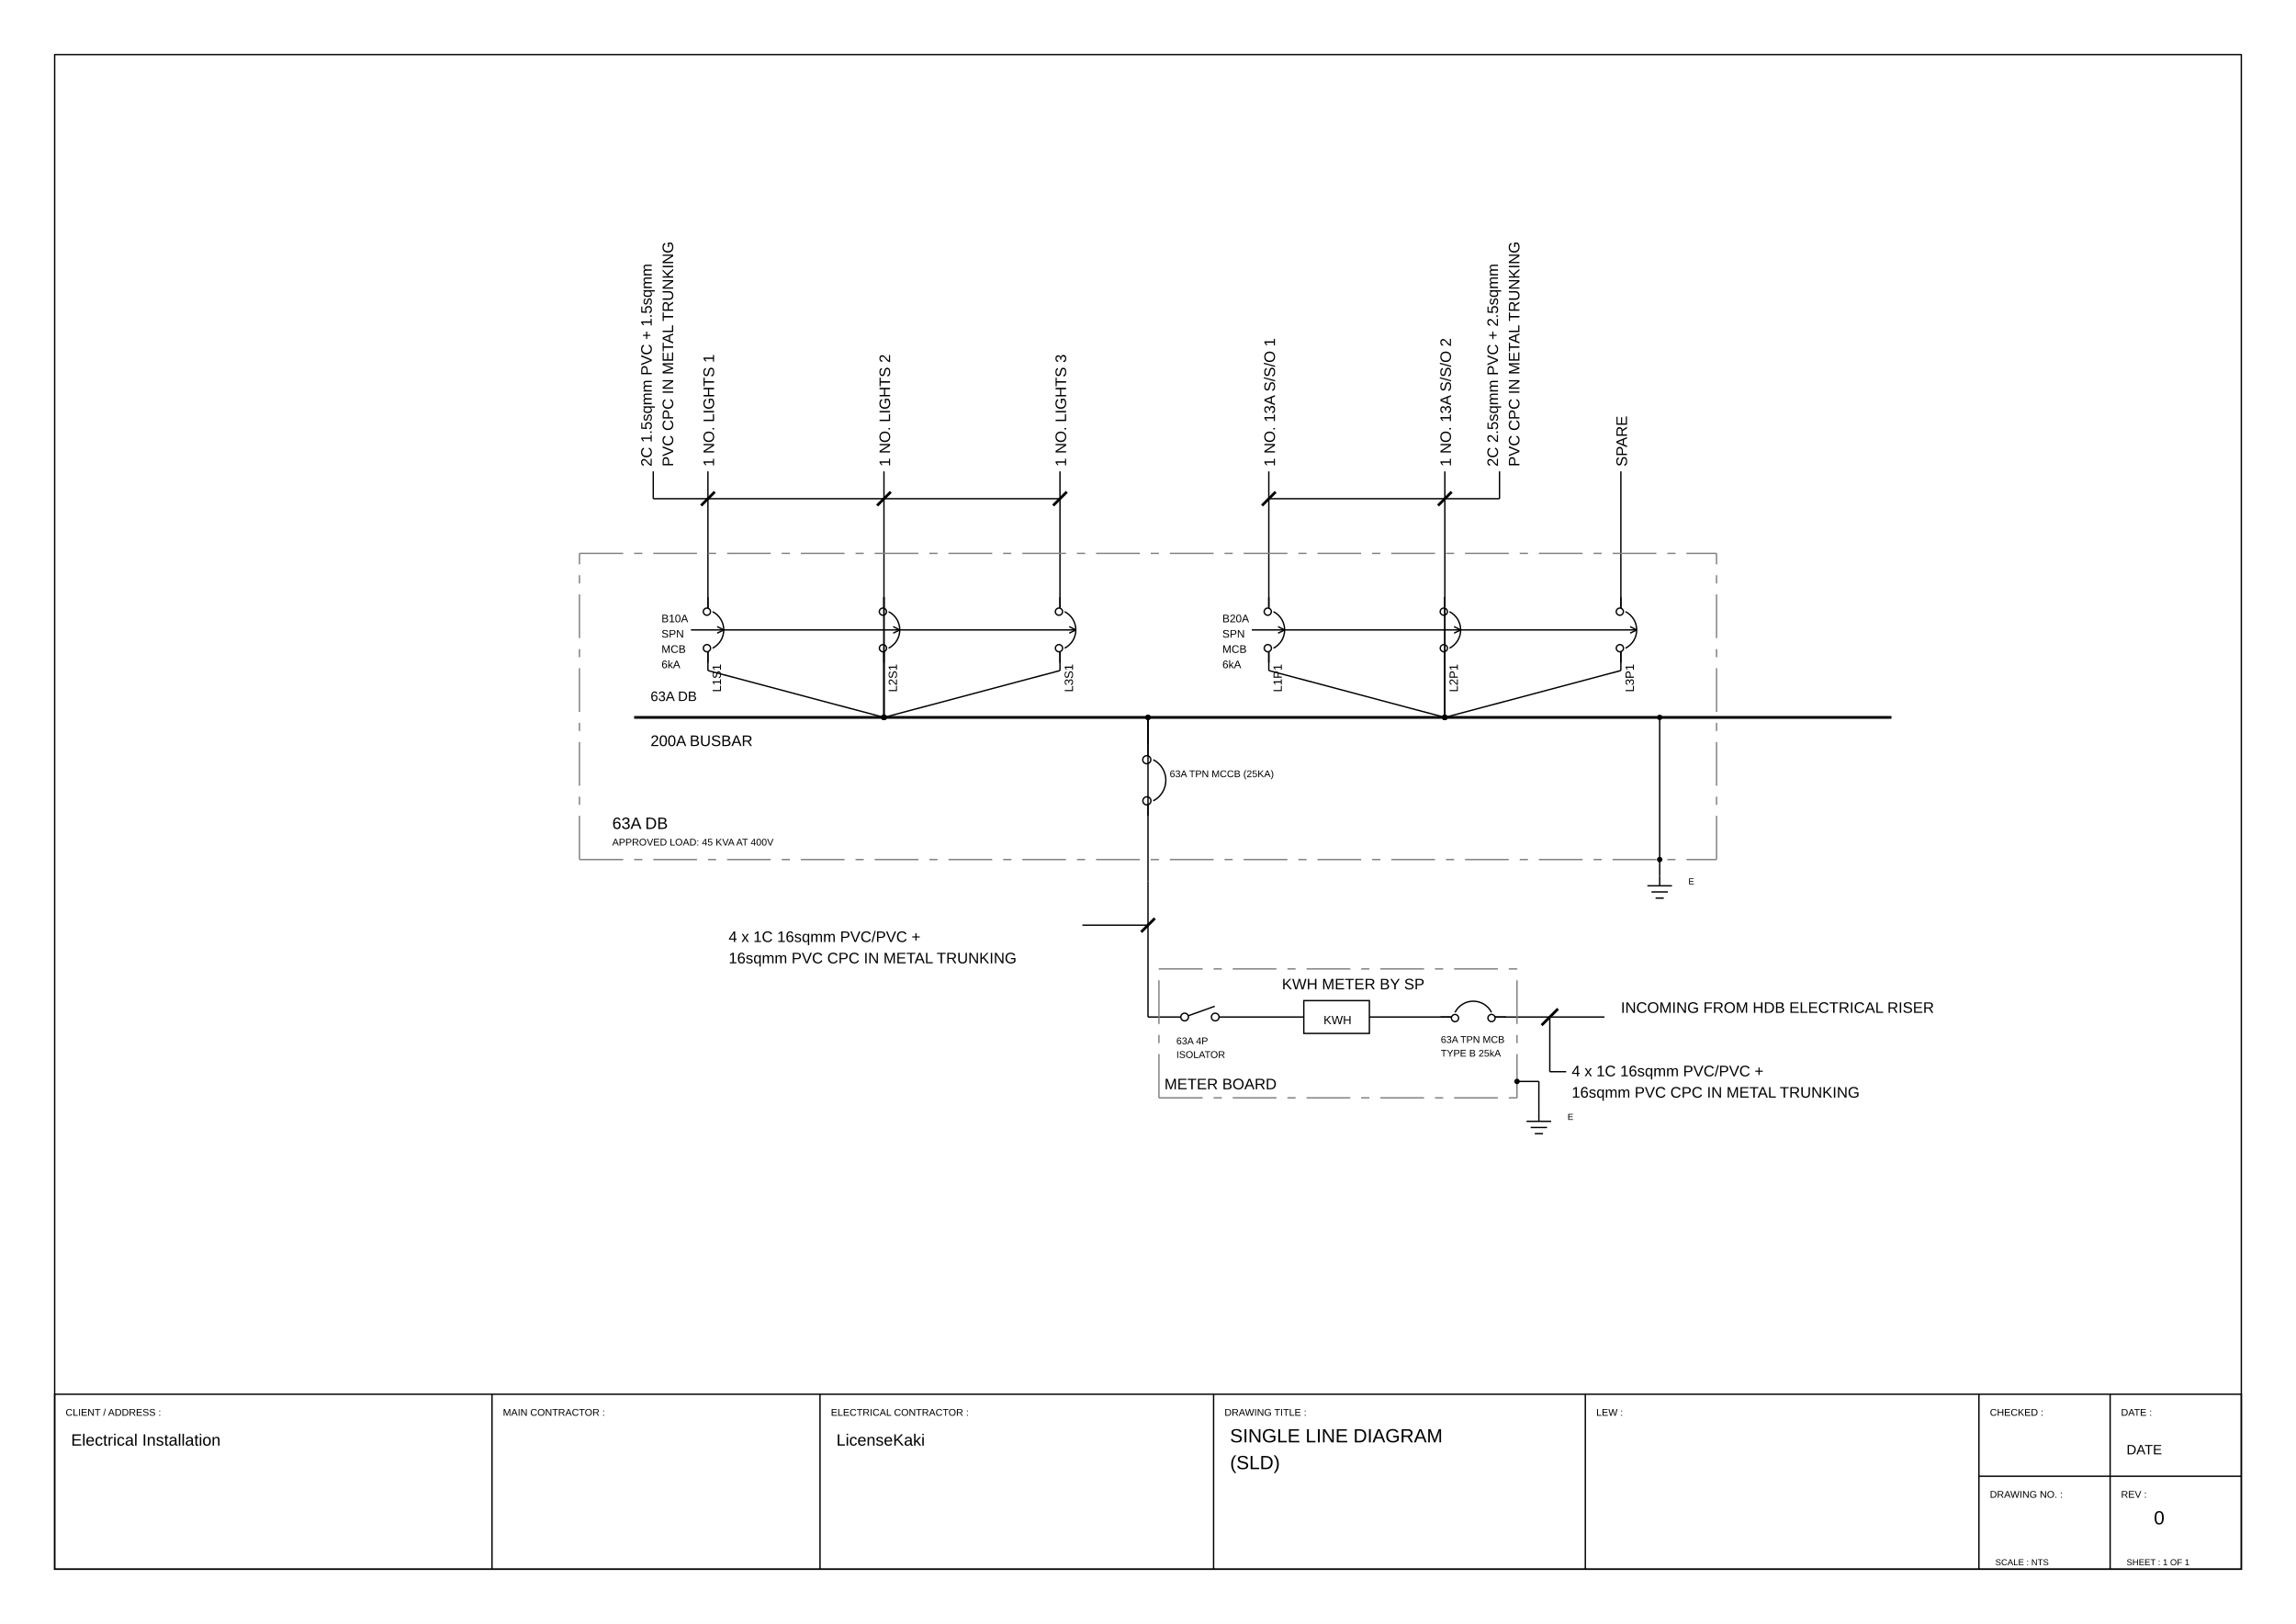
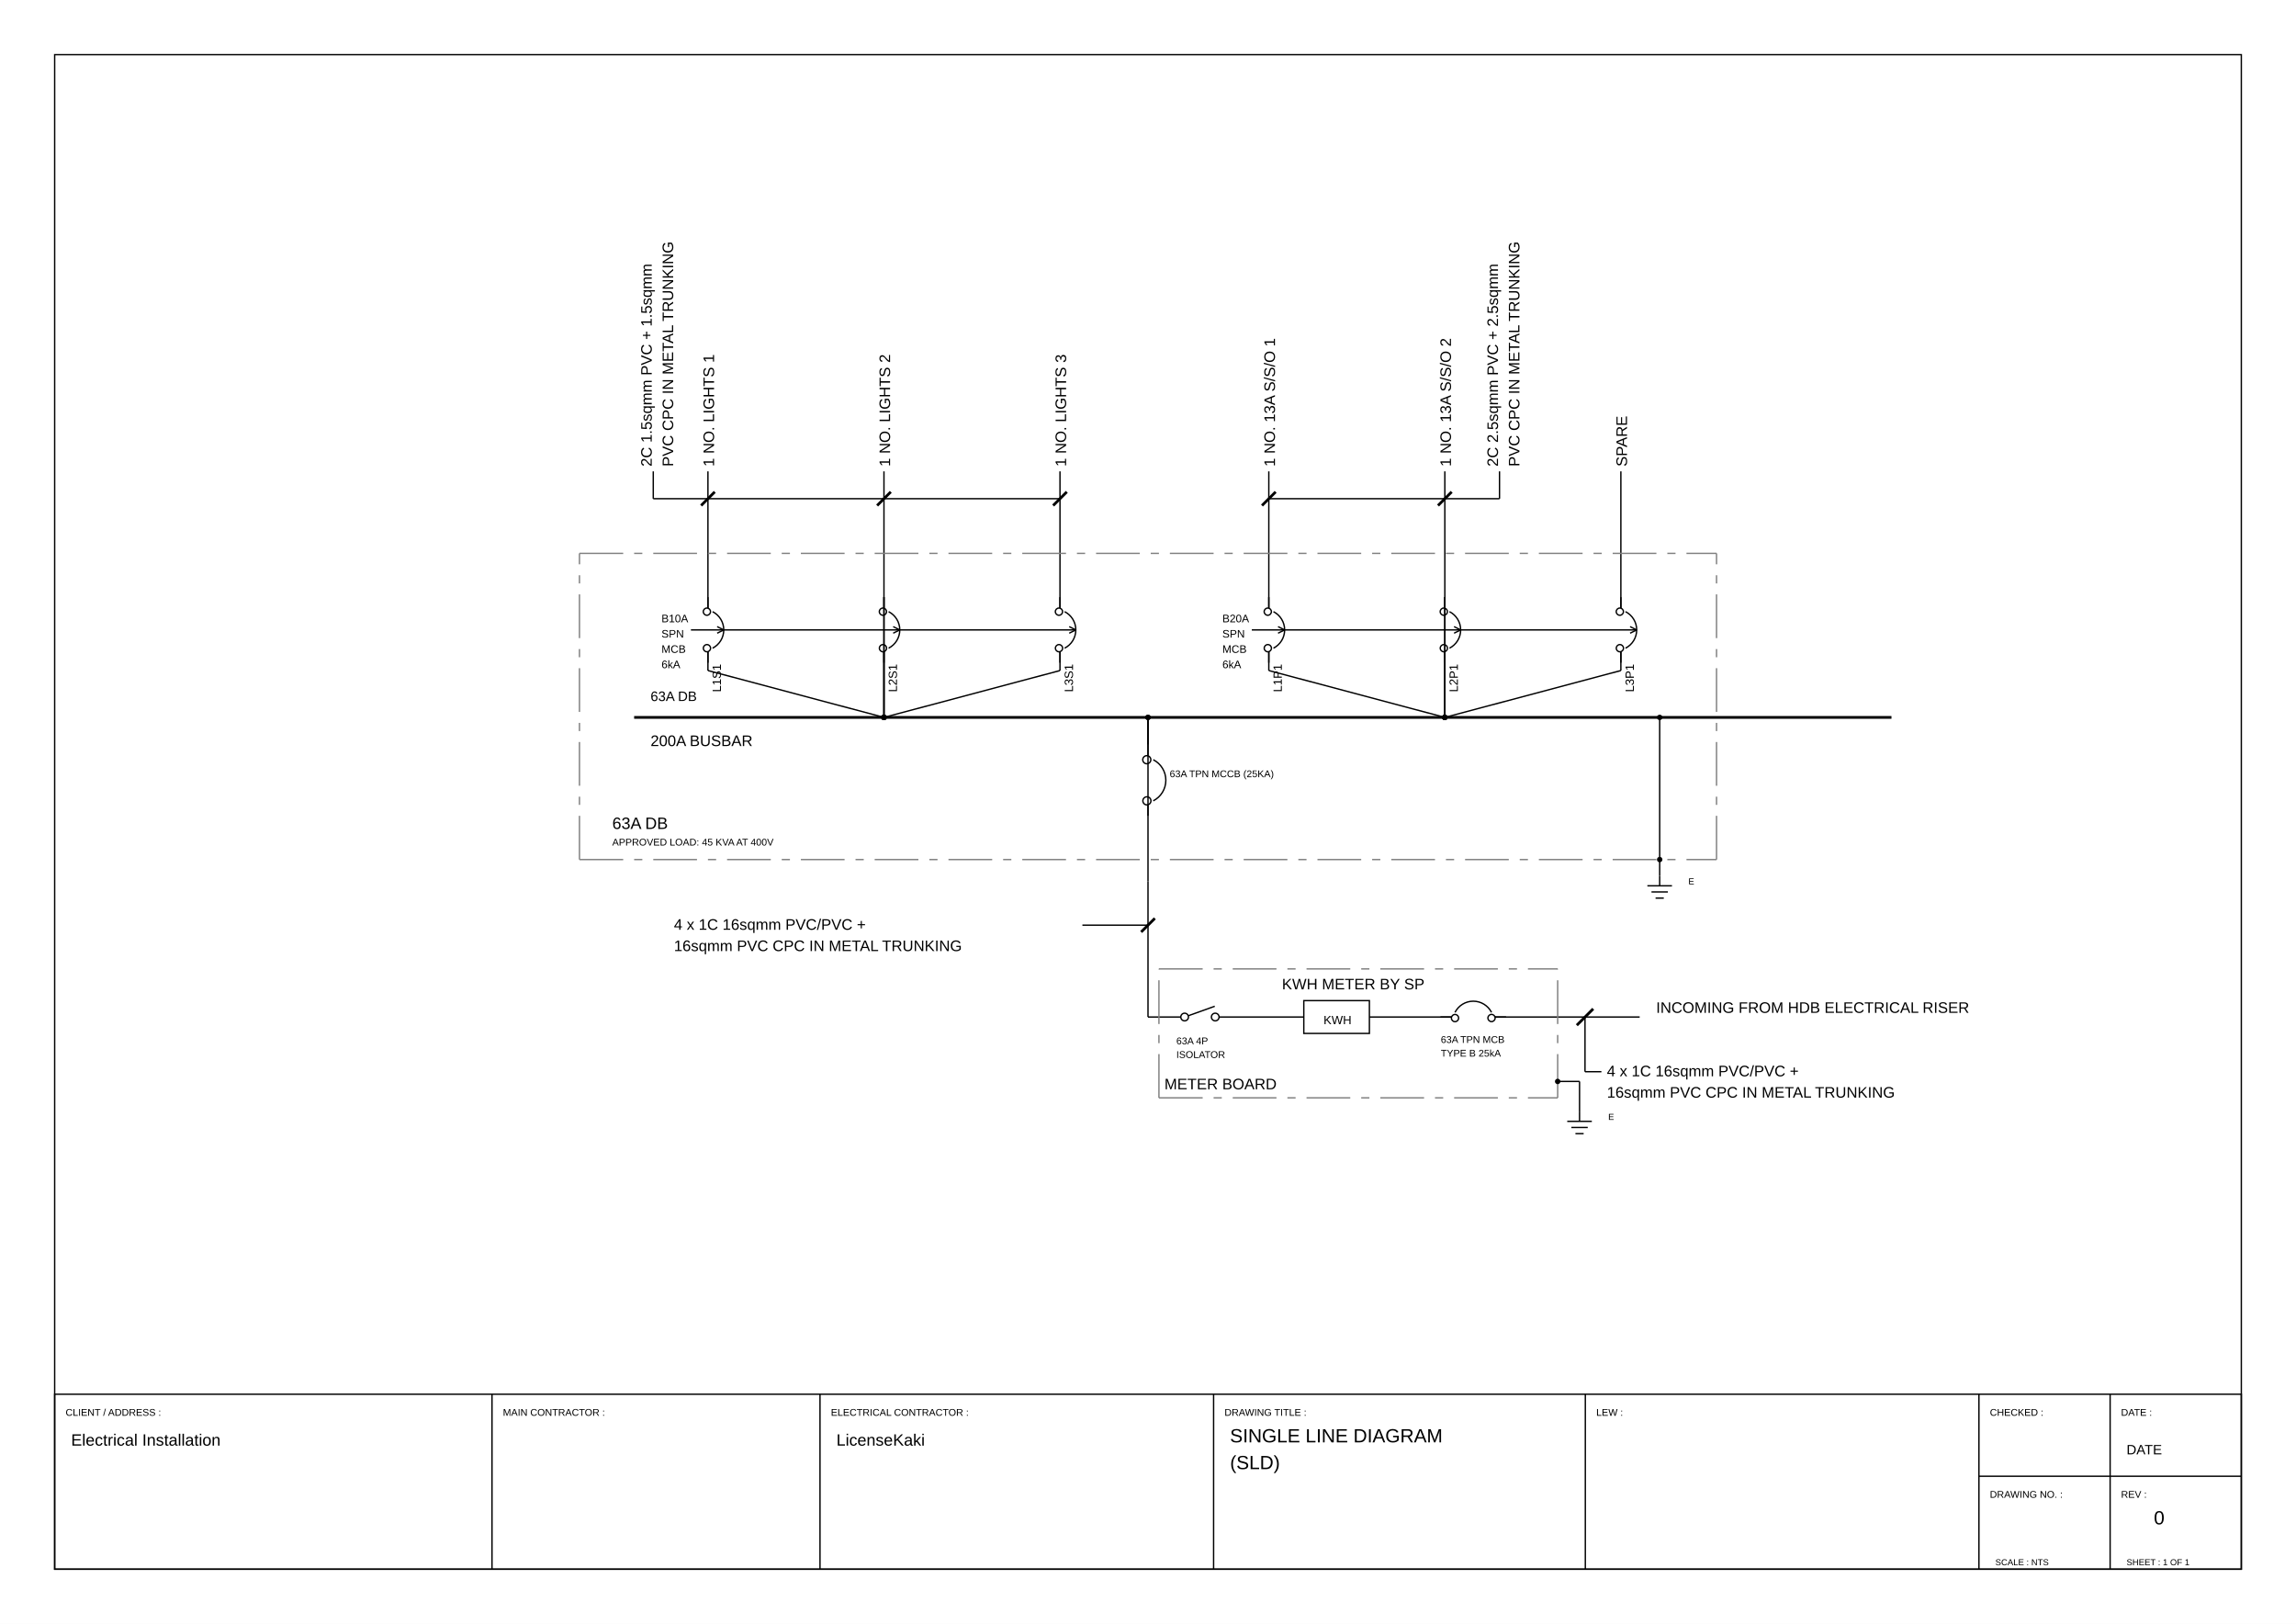
<svg xmlns="http://www.w3.org/2000/svg" viewBox="0 0 420.0 297.0" width="420.0mm" height="297.0mm">
  <rect width="420.0" height="297.0" fill="white" />
  <polygon points="10.00,287.00 410.00,287.00 410.00,10.00 10.00,10.00" stroke="#000000" stroke-width="0.25" fill="none" />
  <polygon points="10.00,287.00 410.00,287.00 410.00,255.00 10.00,255.00" stroke="#000000" stroke-width="0.25" fill="none" />
  <line x1="90.00" y1="255.00" x2="90.00" y2="287.00" stroke="#000000" stroke-width="0.25" fill="none" />
  <line x1="150.00" y1="255.00" x2="150.00" y2="287.00" stroke="#000000" stroke-width="0.25" fill="none" />
  <line x1="222.00" y1="255.00" x2="222.00" y2="287.00" stroke="#000000" stroke-width="0.25" fill="none" />
  <line x1="290.00" y1="255.00" x2="290.00" y2="287.00" stroke="#000000" stroke-width="0.25" fill="none" />
  <line x1="362.00" y1="255.00" x2="362.00" y2="287.00" stroke="#000000" stroke-width="0.25" fill="none" />
  <line x1="362.00" y1="270.00" x2="410.00" y2="270.00" stroke="#000000" stroke-width="0.25" fill="none" />
  <line x1="386.00" y1="255.00" x2="386.00" y2="287.00" stroke="#000000" stroke-width="0.25" fill="none" />
  <text x="12.00" y="258.94" font-family="Arial, Helvetica, sans-serif" font-size="1.8" fill="#000000">CLIENT / ADDRESS :</text>
  <text x="92.00" y="258.94" font-family="Arial, Helvetica, sans-serif" font-size="1.8" fill="#000000">MAIN CONTRACTOR :</text>
  <text x="152.00" y="258.94" font-family="Arial, Helvetica, sans-serif" font-size="1.8" fill="#000000">ELECTRICAL CONTRACTOR :</text>
  <text x="224.00" y="258.94" font-family="Arial, Helvetica, sans-serif" font-size="1.8" fill="#000000">DRAWING TITLE :</text>
  <text x="292.00" y="258.94" font-family="Arial, Helvetica, sans-serif" font-size="1.8" fill="#000000">LEW :</text>
  <text x="364.00" y="258.94" font-family="Arial, Helvetica, sans-serif" font-size="1.8" fill="#000000">CHECKED :</text>
  <text x="388.00" y="258.94" font-family="Arial, Helvetica, sans-serif" font-size="1.8" fill="#000000">DATE :</text>
  <text x="364.00" y="273.94" font-family="Arial, Helvetica, sans-serif" font-size="1.8" fill="#000000">DRAWING NO. :</text>
  <text x="388.00" y="273.94" font-family="Arial, Helvetica, sans-serif" font-size="1.8" fill="#000000">REV :</text>
  <circle cx="222.30" cy="186.01" r="0.70" stroke="#000000" stroke-width="0.25" fill="none" />
  <circle cx="216.70" cy="186.01" r="0.70" stroke="#000000" stroke-width="0.25" fill="none" />
  <polyline points="217.36,185.78 222.21,184.04" stroke="#000000" stroke-width="0.25" fill="none" />
  <text x="215.18" y="191.00" font-family="Arial, Helvetica, sans-serif" font-size="1.8" fill="#000000">
    <tspan x="215.18">63A 4P</tspan>
    <tspan x="215.18" dy="2.5">ISOLATOR</tspan>
  </text>
  <polygon points="238.50,183.01 250.50,183.01 250.50,189.01 238.50,189.01" stroke="#000000" stroke-width="0.25" fill="none" />
  <text x="242.10" y="187.32" font-family="Arial, Helvetica, sans-serif" font-size="2.2" fill="#000000">KWH</text>
  <text x="234.50" y="180.95" font-family="Arial, Helvetica, sans-serif" font-size="2.8" fill="#000000">KWH METER BY SP</text>
  <path d="M 272.84,185.16 A 3.75,3.75 0 0,0 266.16,185.16" stroke="#000000" stroke-width="0.25" fill="none" />
  <circle cx="266.16" cy="186.20" r="0.66" stroke="#000000" stroke-width="0.25" fill="none" />
  <circle cx="272.84" cy="186.19" r="0.66" stroke="#000000" stroke-width="0.25" fill="none" />
  <line x1="265.50" y1="186.01" x2="263.50" y2="186.01" stroke="#000000" stroke-width="0.25" fill="none" />
  <line x1="273.50" y1="186.01" x2="275.50" y2="186.01" stroke="#000000" stroke-width="0.25" fill="none" />
  <text x="263.56" y="190.75" font-family="Arial, Helvetica, sans-serif" font-size="1.8" fill="#000000">
    <tspan x="263.56">63A TPN MCB</tspan>
    <tspan x="263.56" dy="2.5">TYPE B 25kA</tspan>
  </text>
-   <text x="296.50" y="185.25" font-family="Arial, Helvetica, sans-serif" font-size="2.8" fill="#000000">INCOMING FROM HDB ELECTRICAL RISER</text>
-   <text x="287.50" y="196.85" font-family="Arial, Helvetica, sans-serif" font-size="2.8" fill="#000000">
-     <tspan x="287.50">4 x 1C 16sqmm PVC/PVC +</tspan>
-     <tspan x="287.50" dy="3.9">16sqmm PVC CPC IN METAL TRUNKING</tspan>
+   <text x="302.94" y="185.25" font-family="Arial, Helvetica, sans-serif" font-size="2.8" fill="#000000">INCOMING FROM HDB ELECTRICAL RISER</text>
+   <text x="293.94" y="196.85" font-family="Arial, Helvetica, sans-serif" font-size="2.8" fill="#000000">
+     <tspan x="293.94">4 x 1C 16sqmm PVC/PVC +</tspan>
+     <tspan x="293.94" dy="3.9">16sqmm PVC CPC IN METAL TRUNKING</tspan>
  </text>
  <text x="213.00" y="199.23" font-family="Arial, Helvetica, sans-serif" font-size="2.8" fill="#000000">METER BOARD</text>
-   <line x1="281.50" y1="203.29" x2="281.50" y2="205.09" stroke="#000000" stroke-width="0.25" fill="none" />
-   <line x1="279.25" y1="205.09" x2="283.75" y2="205.09" stroke="#000000" stroke-width="0.25" fill="none" />
-   <line x1="280.00" y1="206.21" x2="283.00" y2="206.21" stroke="#000000" stroke-width="0.25" fill="none" />
-   <line x1="280.75" y1="207.34" x2="282.25" y2="207.34" stroke="#000000" stroke-width="0.25" fill="none" />
-   <text x="286.75" y="204.82" font-family="Arial, Helvetica, sans-serif" font-size="1.6" fill="#000000">E</text>
+   <line x1="288.94" y1="203.29" x2="288.94" y2="205.09" stroke="#000000" stroke-width="0.25" fill="none" />
+   <line x1="286.69" y1="205.09" x2="291.19" y2="205.09" stroke="#000000" stroke-width="0.25" fill="none" />
+   <line x1="287.44" y1="206.21" x2="290.44" y2="206.21" stroke="#000000" stroke-width="0.25" fill="none" />
+   <line x1="288.19" y1="207.34" x2="289.69" y2="207.34" stroke="#000000" stroke-width="0.25" fill="none" />
+   <text x="294.19" y="204.82" font-family="Arial, Helvetica, sans-serif" font-size="1.6" fill="#000000">E</text>
  <path d="M 210.96,146.47 A 4.22,4.22 0 0,0 210.96,138.95" stroke="#000000" stroke-width="0.25" fill="none" />
  <circle cx="209.78" cy="138.95" r="0.74" stroke="#000000" stroke-width="0.25" fill="none" />
  <circle cx="209.80" cy="146.47" r="0.74" stroke="#000000" stroke-width="0.25" fill="none" />
  <line x1="210.00" y1="147.21" x2="210.00" y2="149.21" stroke="#000000" stroke-width="0.25" fill="none" />
  <line x1="210.00" y1="138.21" x2="210.00" y2="136.21" stroke="#000000" stroke-width="0.25" fill="none" />
  <text x="213.96" y="142.15" font-family="Arial, Helvetica, sans-serif" font-size="1.8" fill="#000000">63A TPN MCCB (25KA)</text>
  <line x1="116.00" y1="131.21" x2="346.00" y2="131.21" stroke="#000000" stroke-width="0.50" fill="none" />
  <text x="119.00" y="128.21" font-family="Arial, Helvetica, sans-serif" font-size="2.5" fill="#000000">63A DB</text>
  <text x="119.00" y="136.45" font-family="Arial, Helvetica, sans-serif" font-size="2.8" fill="#000000">200A BUSBAR</text>
  <text x="131.00" y="127.47" font-family="Arial, Helvetica, sans-serif" font-size="2.2" fill="#000000" transform="rotate(-90.0,131.00,126.59)">L1S1</text>
  <path d="M 130.35,118.55 A 3.75,3.75 0 0,0 130.35,111.87" stroke="#000000" stroke-width="0.25" fill="none" />
  <circle cx="129.31" cy="111.87" r="0.66" stroke="#000000" stroke-width="0.25" fill="none" />
  <circle cx="129.32" cy="118.55" r="0.66" stroke="#000000" stroke-width="0.25" fill="none" />
  <line x1="129.50" y1="119.21" x2="129.50" y2="121.21" stroke="#000000" stroke-width="0.25" fill="none" />
  <line x1="129.50" y1="111.21" x2="129.50" y2="109.21" stroke="#000000" stroke-width="0.25" fill="none" />
  <line x1="126.39" y1="115.21" x2="132.39" y2="115.21" stroke="#000000" stroke-width="0.25" fill="none" />
  <line x1="132.39" y1="115.21" x2="131.19" y2="114.61" stroke="#000000" stroke-width="0.25" fill="none" />
  <line x1="132.39" y1="115.21" x2="131.19" y2="115.81" stroke="#000000" stroke-width="0.25" fill="none" />
  <text x="121.00" y="113.81" font-family="Arial, Helvetica, sans-serif" font-size="2.0" fill="#000000">
    <tspan x="121.00">B10A</tspan>
    <tspan x="121.00" dy="2.8">SPN</tspan>
    <tspan x="121.00" dy="2.8">MCB</tspan>
    <tspan x="121.00" dy="2.8">6kA</tspan>
  </text>
  <text x="129.50" y="86.45" font-family="Arial, Helvetica, sans-serif" font-size="2.8" fill="#000000" transform="rotate(-90.0,129.50,85.33)">1 NO. LIGHTS 1</text>
  <text x="163.20" y="127.47" font-family="Arial, Helvetica, sans-serif" font-size="2.2" fill="#000000" transform="rotate(-90.0,163.20,126.59)">L2S1</text>
  <path d="M 162.55,118.55 A 3.75,3.75 0 0,0 162.55,111.87" stroke="#000000" stroke-width="0.25" fill="none" />
  <circle cx="161.51" cy="111.87" r="0.66" stroke="#000000" stroke-width="0.25" fill="none" />
  <circle cx="161.52" cy="118.55" r="0.66" stroke="#000000" stroke-width="0.25" fill="none" />
  <line x1="161.70" y1="119.21" x2="161.70" y2="121.21" stroke="#000000" stroke-width="0.25" fill="none" />
  <line x1="161.70" y1="111.21" x2="161.70" y2="109.21" stroke="#000000" stroke-width="0.25" fill="none" />
  <line x1="132.39" y1="115.21" x2="164.59" y2="115.21" stroke="#000000" stroke-width="0.25" fill="none" />
  <line x1="164.59" y1="115.21" x2="163.39" y2="114.61" stroke="#000000" stroke-width="0.25" fill="none" />
  <line x1="164.59" y1="115.21" x2="163.39" y2="115.81" stroke="#000000" stroke-width="0.25" fill="none" />
  <text x="161.70" y="86.45" font-family="Arial, Helvetica, sans-serif" font-size="2.8" fill="#000000" transform="rotate(-90.0,161.70,85.33)">1 NO. LIGHTS 2</text>
  <text x="195.40" y="127.47" font-family="Arial, Helvetica, sans-serif" font-size="2.2" fill="#000000" transform="rotate(-90.0,195.40,126.59)">L3S1</text>
  <path d="M 194.75,118.55 A 3.75,3.75 0 0,0 194.75,111.87" stroke="#000000" stroke-width="0.25" fill="none" />
  <circle cx="193.71" cy="111.87" r="0.66" stroke="#000000" stroke-width="0.25" fill="none" />
  <circle cx="193.72" cy="118.55" r="0.66" stroke="#000000" stroke-width="0.25" fill="none" />
  <line x1="193.90" y1="119.21" x2="193.90" y2="121.21" stroke="#000000" stroke-width="0.25" fill="none" />
  <line x1="193.90" y1="111.21" x2="193.90" y2="109.21" stroke="#000000" stroke-width="0.25" fill="none" />
  <line x1="164.59" y1="115.21" x2="196.79" y2="115.21" stroke="#000000" stroke-width="0.25" fill="none" />
  <line x1="196.79" y1="115.21" x2="195.59" y2="114.61" stroke="#000000" stroke-width="0.25" fill="none" />
  <line x1="196.79" y1="115.21" x2="195.59" y2="115.81" stroke="#000000" stroke-width="0.25" fill="none" />
  <text x="193.90" y="86.45" font-family="Arial, Helvetica, sans-serif" font-size="2.8" fill="#000000" transform="rotate(-90.0,193.90,85.33)">1 NO. LIGHTS 3</text>
  <text x="233.60" y="127.47" font-family="Arial, Helvetica, sans-serif" font-size="2.2" fill="#000000" transform="rotate(-90.0,233.60,126.59)">L1P1</text>
  <path d="M 232.95,118.55 A 3.75,3.75 0 0,0 232.95,111.87" stroke="#000000" stroke-width="0.25" fill="none" />
  <circle cx="231.91" cy="111.87" r="0.66" stroke="#000000" stroke-width="0.25" fill="none" />
  <circle cx="231.92" cy="118.55" r="0.66" stroke="#000000" stroke-width="0.25" fill="none" />
  <line x1="232.10" y1="119.21" x2="232.10" y2="121.21" stroke="#000000" stroke-width="0.25" fill="none" />
  <line x1="232.10" y1="111.21" x2="232.10" y2="109.21" stroke="#000000" stroke-width="0.25" fill="none" />
  <line x1="228.99" y1="115.21" x2="234.99" y2="115.21" stroke="#000000" stroke-width="0.25" fill="none" />
  <line x1="234.99" y1="115.21" x2="233.79" y2="114.61" stroke="#000000" stroke-width="0.25" fill="none" />
  <line x1="234.99" y1="115.21" x2="233.79" y2="115.81" stroke="#000000" stroke-width="0.25" fill="none" />
  <text x="223.60" y="113.81" font-family="Arial, Helvetica, sans-serif" font-size="2.0" fill="#000000">
    <tspan x="223.60">B20A</tspan>
    <tspan x="223.60" dy="2.8">SPN</tspan>
    <tspan x="223.60" dy="2.8">MCB</tspan>
    <tspan x="223.60" dy="2.8">6kA</tspan>
  </text>
  <text x="232.10" y="86.45" font-family="Arial, Helvetica, sans-serif" font-size="2.8" fill="#000000" transform="rotate(-90.0,232.10,85.33)">1 NO. 13A S/S/O 1</text>
  <text x="265.80" y="127.47" font-family="Arial, Helvetica, sans-serif" font-size="2.2" fill="#000000" transform="rotate(-90.0,265.80,126.59)">L2P1</text>
  <path d="M 265.15,118.55 A 3.75,3.75 0 0,0 265.15,111.87" stroke="#000000" stroke-width="0.25" fill="none" />
  <circle cx="264.11" cy="111.87" r="0.66" stroke="#000000" stroke-width="0.25" fill="none" />
  <circle cx="264.12" cy="118.55" r="0.66" stroke="#000000" stroke-width="0.25" fill="none" />
  <line x1="264.30" y1="119.21" x2="264.30" y2="121.21" stroke="#000000" stroke-width="0.25" fill="none" />
  <line x1="264.30" y1="111.21" x2="264.30" y2="109.21" stroke="#000000" stroke-width="0.25" fill="none" />
  <line x1="234.99" y1="115.21" x2="267.19" y2="115.21" stroke="#000000" stroke-width="0.25" fill="none" />
  <line x1="267.19" y1="115.21" x2="265.99" y2="114.61" stroke="#000000" stroke-width="0.25" fill="none" />
  <line x1="267.19" y1="115.21" x2="265.99" y2="115.81" stroke="#000000" stroke-width="0.25" fill="none" />
  <text x="264.30" y="86.45" font-family="Arial, Helvetica, sans-serif" font-size="2.8" fill="#000000" transform="rotate(-90.0,264.30,85.33)">1 NO. 13A S/S/O 2</text>
  <text x="298.00" y="127.47" font-family="Arial, Helvetica, sans-serif" font-size="2.2" fill="#000000" transform="rotate(-90.0,298.00,126.59)">L3P1</text>
  <path d="M 297.35,118.55 A 3.75,3.75 0 0,0 297.35,111.87" stroke="#000000" stroke-width="0.25" fill="none" />
  <circle cx="296.31" cy="111.87" r="0.66" stroke="#000000" stroke-width="0.25" fill="none" />
  <circle cx="296.32" cy="118.55" r="0.66" stroke="#000000" stroke-width="0.25" fill="none" />
  <line x1="296.50" y1="119.21" x2="296.50" y2="121.21" stroke="#000000" stroke-width="0.25" fill="none" />
  <line x1="296.50" y1="111.21" x2="296.50" y2="109.21" stroke="#000000" stroke-width="0.25" fill="none" />
  <line x1="267.19" y1="115.21" x2="299.39" y2="115.21" stroke="#000000" stroke-width="0.25" fill="none" />
  <line x1="299.39" y1="115.21" x2="298.19" y2="114.61" stroke="#000000" stroke-width="0.25" fill="none" />
  <line x1="299.39" y1="115.21" x2="298.19" y2="115.81" stroke="#000000" stroke-width="0.25" fill="none" />
  <text x="296.50" y="86.45" font-family="Arial, Helvetica, sans-serif" font-size="2.8" fill="#000000" transform="rotate(-90.0,296.50,85.33)">SPARE</text>
  <text x="118.10" y="86.45" font-family="Arial, Helvetica, sans-serif" font-size="2.8" fill="#000000" transform="rotate(-90.0,118.10,85.33)">2C 1.5sqmm PVC + 1.5sqmm</text>
  <text x="122.02" y="86.45" font-family="Arial, Helvetica, sans-serif" font-size="2.8" fill="#000000" transform="rotate(-90.0,122.02,85.33)">PVC CPC IN METAL TRUNKING</text>
  <text x="272.90" y="86.45" font-family="Arial, Helvetica, sans-serif" font-size="2.8" fill="#000000" transform="rotate(-90.0,272.90,85.33)">2C 2.5sqmm PVC + 2.5sqmm</text>
  <text x="276.82" y="86.45" font-family="Arial, Helvetica, sans-serif" font-size="2.8" fill="#000000" transform="rotate(-90.0,276.82,85.33)">PVC CPC IN METAL TRUNKING</text>
  <text x="112.00" y="151.61" font-family="Arial, Helvetica, sans-serif" font-size="3.0" fill="#000000">63A DB</text>
  <text x="112.00" y="154.65" font-family="Arial, Helvetica, sans-serif" font-size="1.8" fill="#000000">APPROVED LOAD: 45 KVA AT 400V</text>
  <line x1="303.60" y1="160.21" x2="303.60" y2="162.01" stroke="#000000" stroke-width="0.25" fill="none" />
  <line x1="301.35" y1="162.01" x2="305.85" y2="162.01" stroke="#000000" stroke-width="0.25" fill="none" />
  <line x1="302.10" y1="163.13" x2="305.10" y2="163.13" stroke="#000000" stroke-width="0.25" fill="none" />
  <line x1="302.85" y1="164.26" x2="304.35" y2="164.26" stroke="#000000" stroke-width="0.25" fill="none" />
  <text x="308.85" y="161.74" font-family="Arial, Helvetica, sans-serif" font-size="1.6" fill="#000000">E</text>
-   <text x="133.28" y="172.29" font-family="Arial, Helvetica, sans-serif" font-size="2.8" fill="#000000">
-     <tspan x="133.28">4 x 1C 16sqmm PVC/PVC +</tspan>
-     <tspan x="133.28" dy="3.9">16sqmm PVC CPC IN METAL TRUNKING</tspan>
+   <text x="123.28" y="170.05" font-family="Arial, Helvetica, sans-serif" font-size="2.8" fill="#000000">
+     <tspan x="123.28">4 x 1C 16sqmm PVC/PVC +</tspan>
+     <tspan x="123.28" dy="3.9">16sqmm PVC CPC IN METAL TRUNKING</tspan>
  </text>
  <line x1="210.00" y1="186.01" x2="216.00" y2="186.01" stroke="#000000" stroke-width="0.25" fill="none" />
  <line x1="223.00" y1="186.01" x2="238.50" y2="186.01" stroke="#000000" stroke-width="0.25" fill="none" />
  <line x1="250.50" y1="186.01" x2="265.50" y2="186.01" stroke="#000000" stroke-width="0.25" fill="none" />
-   <line x1="273.50" y1="186.01" x2="293.50" y2="186.01" stroke="#000000" stroke-width="0.25" fill="none" />
-   <line x1="283.50" y1="186.01" x2="283.50" y2="196.01" stroke="#000000" stroke-width="0.25" fill="none" />
+   <line x1="273.50" y1="186.01" x2="299.94" y2="186.01" stroke="#000000" stroke-width="0.25" fill="none" />
+   <line x1="289.94" y1="186.01" x2="289.94" y2="196.01" stroke="#000000" stroke-width="0.25" fill="none" />
  <line x1="210.00" y1="186.01" x2="210.00" y2="161.21" stroke="#000000" stroke-width="0.25" fill="none" />
-   <line x1="277.50" y1="197.79" x2="281.50" y2="197.79" stroke="#000000" stroke-width="0.25" fill="none" />
-   <line x1="281.50" y1="197.79" x2="281.50" y2="203.29" stroke="#000000" stroke-width="0.25" fill="none" />
+   <line x1="284.94" y1="197.79" x2="288.94" y2="197.79" stroke="#000000" stroke-width="0.25" fill="none" />
+   <line x1="288.94" y1="197.79" x2="288.94" y2="203.29" stroke="#000000" stroke-width="0.25" fill="none" />
  <line x1="210.00" y1="161.21" x2="210.00" y2="147.21" stroke="#000000" stroke-width="0.25" fill="none" />
  <line x1="210.00" y1="131.21" x2="210.00" y2="147.21" stroke="#000000" stroke-width="0.25" fill="none" />
  <line x1="210.00" y1="131.21" x2="210.00" y2="136.21" stroke="#000000" stroke-width="0.25" fill="none" />
  <line x1="210.00" y1="136.21" x2="210.00" y2="131.21" stroke="#000000" stroke-width="0.25" fill="none" />
  <line x1="129.50" y1="122.64" x2="129.50" y2="119.21" stroke="#000000" stroke-width="0.25" fill="none" />
  <line x1="129.50" y1="111.21" x2="129.50" y2="109.21" stroke="#000000" stroke-width="0.25" fill="none" />
  <line x1="129.50" y1="109.21" x2="129.50" y2="86.21" stroke="#000000" stroke-width="0.25" fill="none" />
  <line x1="161.70" y1="131.21" x2="161.70" y2="119.21" stroke="#000000" stroke-width="0.25" fill="none" />
  <line x1="161.70" y1="131.21" x2="161.70" y2="109.21" stroke="#000000" stroke-width="0.25" fill="none" />
  <line x1="161.70" y1="131.21" x2="161.70" y2="86.21" stroke="#000000" stroke-width="0.25" fill="none" />
  <line x1="193.90" y1="122.64" x2="193.90" y2="119.21" stroke="#000000" stroke-width="0.25" fill="none" />
  <line x1="193.90" y1="111.21" x2="193.90" y2="109.21" stroke="#000000" stroke-width="0.25" fill="none" />
  <line x1="193.90" y1="109.21" x2="193.90" y2="86.21" stroke="#000000" stroke-width="0.25" fill="none" />
  <line x1="232.10" y1="122.64" x2="232.10" y2="119.21" stroke="#000000" stroke-width="0.25" fill="none" />
  <line x1="232.10" y1="111.21" x2="232.10" y2="109.21" stroke="#000000" stroke-width="0.25" fill="none" />
  <line x1="232.10" y1="109.21" x2="232.10" y2="86.21" stroke="#000000" stroke-width="0.25" fill="none" />
  <line x1="264.30" y1="131.21" x2="264.30" y2="119.21" stroke="#000000" stroke-width="0.25" fill="none" />
  <line x1="264.30" y1="131.21" x2="264.30" y2="109.21" stroke="#000000" stroke-width="0.25" fill="none" />
  <line x1="264.30" y1="131.21" x2="264.30" y2="86.21" stroke="#000000" stroke-width="0.25" fill="none" />
  <line x1="296.50" y1="122.64" x2="296.50" y2="119.21" stroke="#000000" stroke-width="0.25" fill="none" />
  <line x1="296.50" y1="111.21" x2="296.50" y2="109.21" stroke="#000000" stroke-width="0.25" fill="none" />
  <line x1="296.50" y1="109.21" x2="296.50" y2="86.21" stroke="#000000" stroke-width="0.25" fill="none" />
  <line x1="119.50" y1="91.21" x2="119.50" y2="86.21" stroke="#000000" stroke-width="0.25" fill="none" />
  <line x1="274.30" y1="91.21" x2="274.30" y2="86.21" stroke="#000000" stroke-width="0.25" fill="none" />
  <line x1="303.60" y1="131.21" x2="303.60" y2="160.21" stroke="#000000" stroke-width="0.25" fill="none" />
-   <line x1="282.00" y1="187.51" x2="285.00" y2="184.51" stroke="#000000" stroke-width="0.50" fill="none" />
+   <line x1="288.44" y1="187.51" x2="291.44" y2="184.51" stroke="#000000" stroke-width="0.50" fill="none" />
  <line x1="208.75" y1="170.46" x2="211.25" y2="167.96" stroke="#000000" stroke-width="0.50" fill="none" />
  <line x1="128.25" y1="92.46" x2="130.75" y2="89.96" stroke="#000000" stroke-width="0.50" fill="none" />
  <line x1="160.45" y1="92.46" x2="162.95" y2="89.96" stroke="#000000" stroke-width="0.50" fill="none" />
  <line x1="192.65" y1="92.46" x2="195.15" y2="89.96" stroke="#000000" stroke-width="0.50" fill="none" />
  <line x1="230.85" y1="92.46" x2="233.35" y2="89.96" stroke="#000000" stroke-width="0.50" fill="none" />
  <line x1="263.05" y1="92.46" x2="265.55" y2="89.96" stroke="#000000" stroke-width="0.50" fill="none" />
-   <line x1="283.50" y1="196.01" x2="286.50" y2="196.01" stroke="#000000" stroke-width="0.25" fill="none" />
+   <line x1="289.94" y1="196.01" x2="292.94" y2="196.01" stroke="#000000" stroke-width="0.25" fill="none" />
  <line x1="210.00" y1="169.21" x2="198.00" y2="169.21" stroke="#000000" stroke-width="0.25" fill="none" />
  <line x1="119.50" y1="91.21" x2="193.90" y2="91.21" stroke="#000000" stroke-width="0.25" fill="none" />
  <line x1="232.10" y1="91.21" x2="274.30" y2="91.21" stroke="#000000" stroke-width="0.25" fill="none" />
  <line x1="161.70" y1="131.21" x2="129.50" y2="122.64" stroke="#000000" stroke-width="0.25" fill="none" />
  <line x1="161.70" y1="131.21" x2="193.90" y2="122.64" stroke="#000000" stroke-width="0.25" fill="none" />
  <line x1="264.30" y1="131.21" x2="232.10" y2="122.64" stroke="#000000" stroke-width="0.25" fill="none" />
  <line x1="264.30" y1="131.21" x2="296.50" y2="122.64" stroke="#000000" stroke-width="0.25" fill="none" />
  <line x1="212.00" y1="200.79" x2="220.00" y2="200.79" stroke="#808080" stroke-width="0.25" fill="none" />
  <line x1="222.00" y1="200.79" x2="223.50" y2="200.79" stroke="#808080" stroke-width="0.25" fill="none" />
  <line x1="225.50" y1="200.79" x2="233.50" y2="200.79" stroke="#808080" stroke-width="0.25" fill="none" />
  <line x1="235.50" y1="200.79" x2="237.00" y2="200.79" stroke="#808080" stroke-width="0.25" fill="none" />
  <line x1="239.00" y1="200.79" x2="247.00" y2="200.79" stroke="#808080" stroke-width="0.25" fill="none" />
  <line x1="249.00" y1="200.79" x2="250.50" y2="200.79" stroke="#808080" stroke-width="0.25" fill="none" />
  <line x1="252.50" y1="200.79" x2="260.50" y2="200.79" stroke="#808080" stroke-width="0.25" fill="none" />
  <line x1="262.50" y1="200.79" x2="264.00" y2="200.79" stroke="#808080" stroke-width="0.25" fill="none" />
  <line x1="266.00" y1="200.79" x2="274.00" y2="200.79" stroke="#808080" stroke-width="0.25" fill="none" />
  <line x1="276.00" y1="200.79" x2="277.50" y2="200.79" stroke="#808080" stroke-width="0.25" fill="none" />
+   <line x1="279.50" y1="200.79" x2="284.94" y2="200.79" stroke="#808080" stroke-width="0.25" fill="none" />
  <line x1="212.00" y1="177.21" x2="220.00" y2="177.21" stroke="#808080" stroke-width="0.25" fill="none" />
  <line x1="222.00" y1="177.21" x2="223.50" y2="177.21" stroke="#808080" stroke-width="0.25" fill="none" />
  <line x1="225.50" y1="177.21" x2="233.50" y2="177.21" stroke="#808080" stroke-width="0.25" fill="none" />
  <line x1="235.50" y1="177.21" x2="237.00" y2="177.21" stroke="#808080" stroke-width="0.25" fill="none" />
  <line x1="239.00" y1="177.21" x2="247.00" y2="177.21" stroke="#808080" stroke-width="0.25" fill="none" />
  <line x1="249.00" y1="177.21" x2="250.50" y2="177.21" stroke="#808080" stroke-width="0.25" fill="none" />
  <line x1="252.50" y1="177.21" x2="260.50" y2="177.21" stroke="#808080" stroke-width="0.25" fill="none" />
  <line x1="262.50" y1="177.21" x2="264.00" y2="177.21" stroke="#808080" stroke-width="0.25" fill="none" />
  <line x1="266.00" y1="177.21" x2="274.00" y2="177.21" stroke="#808080" stroke-width="0.25" fill="none" />
  <line x1="276.00" y1="177.21" x2="277.50" y2="177.21" stroke="#808080" stroke-width="0.25" fill="none" />
+   <line x1="279.50" y1="177.21" x2="284.94" y2="177.21" stroke="#808080" stroke-width="0.25" fill="none" />
  <line x1="212.00" y1="200.79" x2="212.00" y2="192.79" stroke="#808080" stroke-width="0.25" fill="none" />
  <line x1="212.00" y1="190.79" x2="212.00" y2="189.29" stroke="#808080" stroke-width="0.25" fill="none" />
  <line x1="212.00" y1="187.29" x2="212.00" y2="179.29" stroke="#808080" stroke-width="0.25" fill="none" />
  <line x1="212.00" y1="177.29" x2="212.00" y2="177.21" stroke="#808080" stroke-width="0.25" fill="none" />
-   <line x1="277.50" y1="200.79" x2="277.50" y2="192.79" stroke="#808080" stroke-width="0.25" fill="none" />
-   <line x1="277.50" y1="190.79" x2="277.50" y2="189.29" stroke="#808080" stroke-width="0.25" fill="none" />
-   <line x1="277.50" y1="187.29" x2="277.50" y2="179.29" stroke="#808080" stroke-width="0.25" fill="none" />
-   <line x1="277.50" y1="177.29" x2="277.50" y2="177.21" stroke="#808080" stroke-width="0.25" fill="none" />
+   <line x1="284.94" y1="200.79" x2="284.94" y2="192.79" stroke="#808080" stroke-width="0.25" fill="none" />
+   <line x1="284.94" y1="190.79" x2="284.94" y2="189.29" stroke="#808080" stroke-width="0.25" fill="none" />
+   <line x1="284.94" y1="187.29" x2="284.94" y2="179.29" stroke="#808080" stroke-width="0.25" fill="none" />
+   <line x1="284.94" y1="177.29" x2="284.94" y2="177.21" stroke="#808080" stroke-width="0.25" fill="none" />
  <line x1="106.00" y1="157.21" x2="114.00" y2="157.21" stroke="#808080" stroke-width="0.25" fill="none" />
  <line x1="116.00" y1="157.21" x2="117.50" y2="157.21" stroke="#808080" stroke-width="0.25" fill="none" />
  <line x1="119.50" y1="157.21" x2="127.50" y2="157.21" stroke="#808080" stroke-width="0.25" fill="none" />
  <line x1="129.50" y1="157.21" x2="131.00" y2="157.21" stroke="#808080" stroke-width="0.25" fill="none" />
  <line x1="133.00" y1="157.21" x2="141.00" y2="157.21" stroke="#808080" stroke-width="0.25" fill="none" />
  <line x1="143.00" y1="157.21" x2="144.50" y2="157.21" stroke="#808080" stroke-width="0.25" fill="none" />
  <line x1="146.50" y1="157.21" x2="154.50" y2="157.21" stroke="#808080" stroke-width="0.25" fill="none" />
  <line x1="156.50" y1="157.21" x2="158.00" y2="157.21" stroke="#808080" stroke-width="0.25" fill="none" />
  <line x1="160.00" y1="157.21" x2="168.00" y2="157.21" stroke="#808080" stroke-width="0.25" fill="none" />
  <line x1="170.00" y1="157.21" x2="171.50" y2="157.21" stroke="#808080" stroke-width="0.25" fill="none" />
  <line x1="173.50" y1="157.21" x2="181.50" y2="157.21" stroke="#808080" stroke-width="0.25" fill="none" />
  <line x1="183.50" y1="157.21" x2="185.00" y2="157.21" stroke="#808080" stroke-width="0.25" fill="none" />
  <line x1="187.00" y1="157.21" x2="195.00" y2="157.21" stroke="#808080" stroke-width="0.25" fill="none" />
  <line x1="197.00" y1="157.21" x2="198.50" y2="157.21" stroke="#808080" stroke-width="0.25" fill="none" />
  <line x1="200.50" y1="157.21" x2="208.50" y2="157.21" stroke="#808080" stroke-width="0.25" fill="none" />
  <line x1="210.50" y1="157.21" x2="212.00" y2="157.21" stroke="#808080" stroke-width="0.25" fill="none" />
  <line x1="214.00" y1="157.21" x2="222.00" y2="157.21" stroke="#808080" stroke-width="0.25" fill="none" />
  <line x1="224.00" y1="157.21" x2="225.50" y2="157.21" stroke="#808080" stroke-width="0.25" fill="none" />
  <line x1="227.50" y1="157.21" x2="235.50" y2="157.21" stroke="#808080" stroke-width="0.25" fill="none" />
  <line x1="237.50" y1="157.21" x2="239.00" y2="157.21" stroke="#808080" stroke-width="0.25" fill="none" />
  <line x1="241.00" y1="157.21" x2="249.00" y2="157.21" stroke="#808080" stroke-width="0.25" fill="none" />
  <line x1="251.00" y1="157.21" x2="252.50" y2="157.21" stroke="#808080" stroke-width="0.25" fill="none" />
  <line x1="254.50" y1="157.21" x2="262.50" y2="157.21" stroke="#808080" stroke-width="0.25" fill="none" />
  <line x1="264.50" y1="157.21" x2="266.00" y2="157.21" stroke="#808080" stroke-width="0.25" fill="none" />
  <line x1="268.00" y1="157.21" x2="276.00" y2="157.21" stroke="#808080" stroke-width="0.25" fill="none" />
  <line x1="278.00" y1="157.21" x2="279.50" y2="157.21" stroke="#808080" stroke-width="0.25" fill="none" />
  <line x1="281.50" y1="157.21" x2="289.50" y2="157.21" stroke="#808080" stroke-width="0.25" fill="none" />
  <line x1="291.50" y1="157.21" x2="293.00" y2="157.21" stroke="#808080" stroke-width="0.25" fill="none" />
  <line x1="295.00" y1="157.21" x2="303.00" y2="157.21" stroke="#808080" stroke-width="0.25" fill="none" />
  <line x1="305.00" y1="157.21" x2="306.50" y2="157.21" stroke="#808080" stroke-width="0.25" fill="none" />
  <line x1="308.50" y1="157.21" x2="314.00" y2="157.21" stroke="#808080" stroke-width="0.25" fill="none" />
  <line x1="106.00" y1="101.21" x2="114.00" y2="101.21" stroke="#808080" stroke-width="0.25" fill="none" />
  <line x1="116.00" y1="101.21" x2="117.50" y2="101.21" stroke="#808080" stroke-width="0.25" fill="none" />
  <line x1="119.50" y1="101.21" x2="127.50" y2="101.21" stroke="#808080" stroke-width="0.25" fill="none" />
  <line x1="129.50" y1="101.21" x2="131.00" y2="101.21" stroke="#808080" stroke-width="0.25" fill="none" />
  <line x1="133.00" y1="101.21" x2="141.00" y2="101.21" stroke="#808080" stroke-width="0.25" fill="none" />
  <line x1="143.00" y1="101.21" x2="144.50" y2="101.21" stroke="#808080" stroke-width="0.25" fill="none" />
  <line x1="146.50" y1="101.21" x2="154.50" y2="101.21" stroke="#808080" stroke-width="0.25" fill="none" />
  <line x1="156.50" y1="101.21" x2="158.00" y2="101.21" stroke="#808080" stroke-width="0.25" fill="none" />
  <line x1="160.00" y1="101.21" x2="168.00" y2="101.21" stroke="#808080" stroke-width="0.25" fill="none" />
  <line x1="170.00" y1="101.21" x2="171.50" y2="101.21" stroke="#808080" stroke-width="0.25" fill="none" />
  <line x1="173.50" y1="101.21" x2="181.50" y2="101.21" stroke="#808080" stroke-width="0.25" fill="none" />
  <line x1="183.50" y1="101.21" x2="185.00" y2="101.21" stroke="#808080" stroke-width="0.25" fill="none" />
  <line x1="187.00" y1="101.21" x2="195.00" y2="101.21" stroke="#808080" stroke-width="0.25" fill="none" />
  <line x1="197.00" y1="101.21" x2="198.50" y2="101.21" stroke="#808080" stroke-width="0.25" fill="none" />
  <line x1="200.50" y1="101.21" x2="208.50" y2="101.21" stroke="#808080" stroke-width="0.25" fill="none" />
  <line x1="210.50" y1="101.21" x2="212.00" y2="101.21" stroke="#808080" stroke-width="0.25" fill="none" />
  <line x1="214.00" y1="101.21" x2="222.00" y2="101.21" stroke="#808080" stroke-width="0.25" fill="none" />
  <line x1="224.00" y1="101.21" x2="225.50" y2="101.21" stroke="#808080" stroke-width="0.25" fill="none" />
  <line x1="227.50" y1="101.21" x2="235.50" y2="101.21" stroke="#808080" stroke-width="0.25" fill="none" />
  <line x1="237.50" y1="101.21" x2="239.00" y2="101.21" stroke="#808080" stroke-width="0.25" fill="none" />
  <line x1="241.00" y1="101.21" x2="249.00" y2="101.21" stroke="#808080" stroke-width="0.25" fill="none" />
  <line x1="251.00" y1="101.21" x2="252.50" y2="101.21" stroke="#808080" stroke-width="0.25" fill="none" />
  <line x1="254.50" y1="101.21" x2="262.50" y2="101.21" stroke="#808080" stroke-width="0.25" fill="none" />
  <line x1="264.50" y1="101.21" x2="266.00" y2="101.21" stroke="#808080" stroke-width="0.25" fill="none" />
  <line x1="268.00" y1="101.21" x2="276.00" y2="101.21" stroke="#808080" stroke-width="0.25" fill="none" />
  <line x1="278.00" y1="101.21" x2="279.50" y2="101.21" stroke="#808080" stroke-width="0.25" fill="none" />
  <line x1="281.50" y1="101.21" x2="289.50" y2="101.21" stroke="#808080" stroke-width="0.25" fill="none" />
  <line x1="291.50" y1="101.21" x2="293.00" y2="101.21" stroke="#808080" stroke-width="0.25" fill="none" />
  <line x1="295.00" y1="101.21" x2="303.00" y2="101.21" stroke="#808080" stroke-width="0.25" fill="none" />
  <line x1="305.00" y1="101.21" x2="306.50" y2="101.21" stroke="#808080" stroke-width="0.25" fill="none" />
  <line x1="308.50" y1="101.21" x2="314.00" y2="101.21" stroke="#808080" stroke-width="0.25" fill="none" />
  <line x1="106.00" y1="157.21" x2="106.00" y2="149.21" stroke="#808080" stroke-width="0.25" fill="none" />
  <line x1="106.00" y1="147.21" x2="106.00" y2="145.71" stroke="#808080" stroke-width="0.25" fill="none" />
  <line x1="106.00" y1="143.71" x2="106.00" y2="135.71" stroke="#808080" stroke-width="0.25" fill="none" />
  <line x1="106.00" y1="133.71" x2="106.00" y2="132.21" stroke="#808080" stroke-width="0.25" fill="none" />
  <line x1="106.00" y1="130.21" x2="106.00" y2="122.21" stroke="#808080" stroke-width="0.25" fill="none" />
  <line x1="106.00" y1="120.21" x2="106.00" y2="118.71" stroke="#808080" stroke-width="0.25" fill="none" />
  <line x1="106.00" y1="116.71" x2="106.00" y2="108.71" stroke="#808080" stroke-width="0.25" fill="none" />
  <line x1="106.00" y1="106.71" x2="106.00" y2="105.21" stroke="#808080" stroke-width="0.25" fill="none" />
  <line x1="106.00" y1="103.21" x2="106.00" y2="101.21" stroke="#808080" stroke-width="0.25" fill="none" />
  <line x1="314.00" y1="157.21" x2="314.00" y2="149.21" stroke="#808080" stroke-width="0.25" fill="none" />
  <line x1="314.00" y1="147.21" x2="314.00" y2="145.71" stroke="#808080" stroke-width="0.25" fill="none" />
  <line x1="314.00" y1="143.71" x2="314.00" y2="135.71" stroke="#808080" stroke-width="0.25" fill="none" />
  <line x1="314.00" y1="133.71" x2="314.00" y2="132.21" stroke="#808080" stroke-width="0.25" fill="none" />
  <line x1="314.00" y1="130.21" x2="314.00" y2="122.21" stroke="#808080" stroke-width="0.25" fill="none" />
  <line x1="314.00" y1="120.21" x2="314.00" y2="118.71" stroke="#808080" stroke-width="0.25" fill="none" />
  <line x1="314.00" y1="116.71" x2="314.00" y2="108.71" stroke="#808080" stroke-width="0.25" fill="none" />
  <line x1="314.00" y1="106.71" x2="314.00" y2="105.21" stroke="#808080" stroke-width="0.25" fill="none" />
  <line x1="314.00" y1="103.21" x2="314.00" y2="101.21" stroke="#808080" stroke-width="0.25" fill="none" />
-   <circle cx="277.50" cy="197.79" r="0.50" fill="rgb(0,0,0)" stroke="none" />
+   <circle cx="284.94" cy="197.79" r="0.50" fill="rgb(0,0,0)" stroke="none" />
  <circle cx="161.70" cy="131.21" r="0.50" fill="rgb(0,0,0)" stroke="none" />
  <circle cx="161.70" cy="131.21" r="0.50" fill="rgb(0,0,0)" stroke="none" />
  <circle cx="161.70" cy="131.21" r="0.50" fill="rgb(0,0,0)" stroke="none" />
  <circle cx="264.30" cy="131.21" r="0.50" fill="rgb(0,0,0)" stroke="none" />
  <circle cx="264.30" cy="131.21" r="0.50" fill="rgb(0,0,0)" stroke="none" />
  <circle cx="264.30" cy="131.21" r="0.50" fill="rgb(0,0,0)" stroke="none" />
  <circle cx="303.60" cy="157.21" r="0.50" fill="rgb(0,0,0)" stroke="none" />
  <circle cx="210.00" cy="131.21" r="0.50" fill="rgb(0,0,0)" stroke="none" />
  <circle cx="210.00" cy="131.21" r="0.50" fill="rgb(0,0,0)" stroke="none" />
  <circle cx="161.70" cy="131.21" r="0.50" fill="rgb(0,0,0)" stroke="none" />
  <circle cx="161.70" cy="131.21" r="0.50" fill="rgb(0,0,0)" stroke="none" />
  <circle cx="264.30" cy="131.21" r="0.50" fill="rgb(0,0,0)" stroke="none" />
  <circle cx="264.30" cy="131.21" r="0.50" fill="rgb(0,0,0)" stroke="none" />
  <circle cx="303.60" cy="131.21" r="0.50" fill="rgb(0,0,0)" stroke="none" />
  <text x="13.00" y="264.40" font-family="Arial, Helvetica, sans-serif" font-size="3.0" fill="#000000">Electrical Installation</text>
  <text x="153.00" y="264.40" font-family="Arial, Helvetica, sans-serif" font-size="3.0" fill="#000000">LicenseKaki</text>
  <text x="225.00" y="263.80" font-family="Arial, Helvetica, sans-serif" font-size="3.5" fill="#000000">
    <tspan x="225.00">SINGLE LINE DIAGRAM</tspan>
    <tspan x="225.00" dy="4.9">(SLD)</tspan>
  </text>
  <text x="389.00" y="266.00" font-family="Arial, Helvetica, sans-serif" font-size="2.5" fill="#000000">DATE</text>
  <text x="365.00" y="278.00" font-family="Arial, Helvetica, sans-serif" font-size="2.5" fill="#000000" />
  <text x="394.00" y="278.80" font-family="Arial, Helvetica, sans-serif" font-size="3.5" fill="#000000">0</text>
  <text x="365.00" y="286.28" font-family="Arial, Helvetica, sans-serif" font-size="1.6" fill="#000000">SCALE : NTS</text>
  <text x="389.00" y="286.28" font-family="Arial, Helvetica, sans-serif" font-size="1.6" fill="#000000">SHEET : 1 OF 1</text>
</svg>
